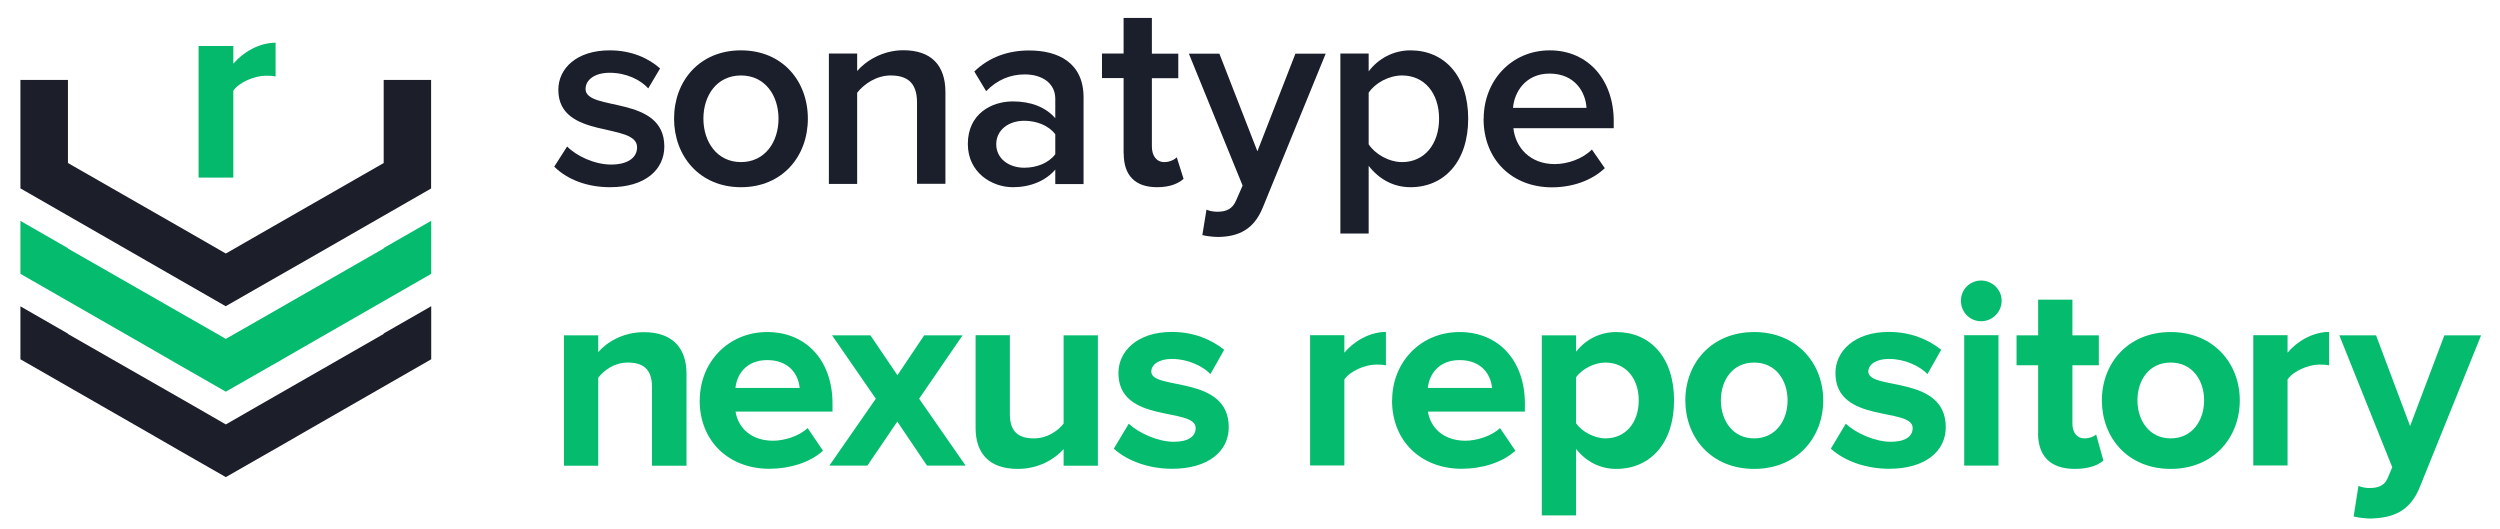
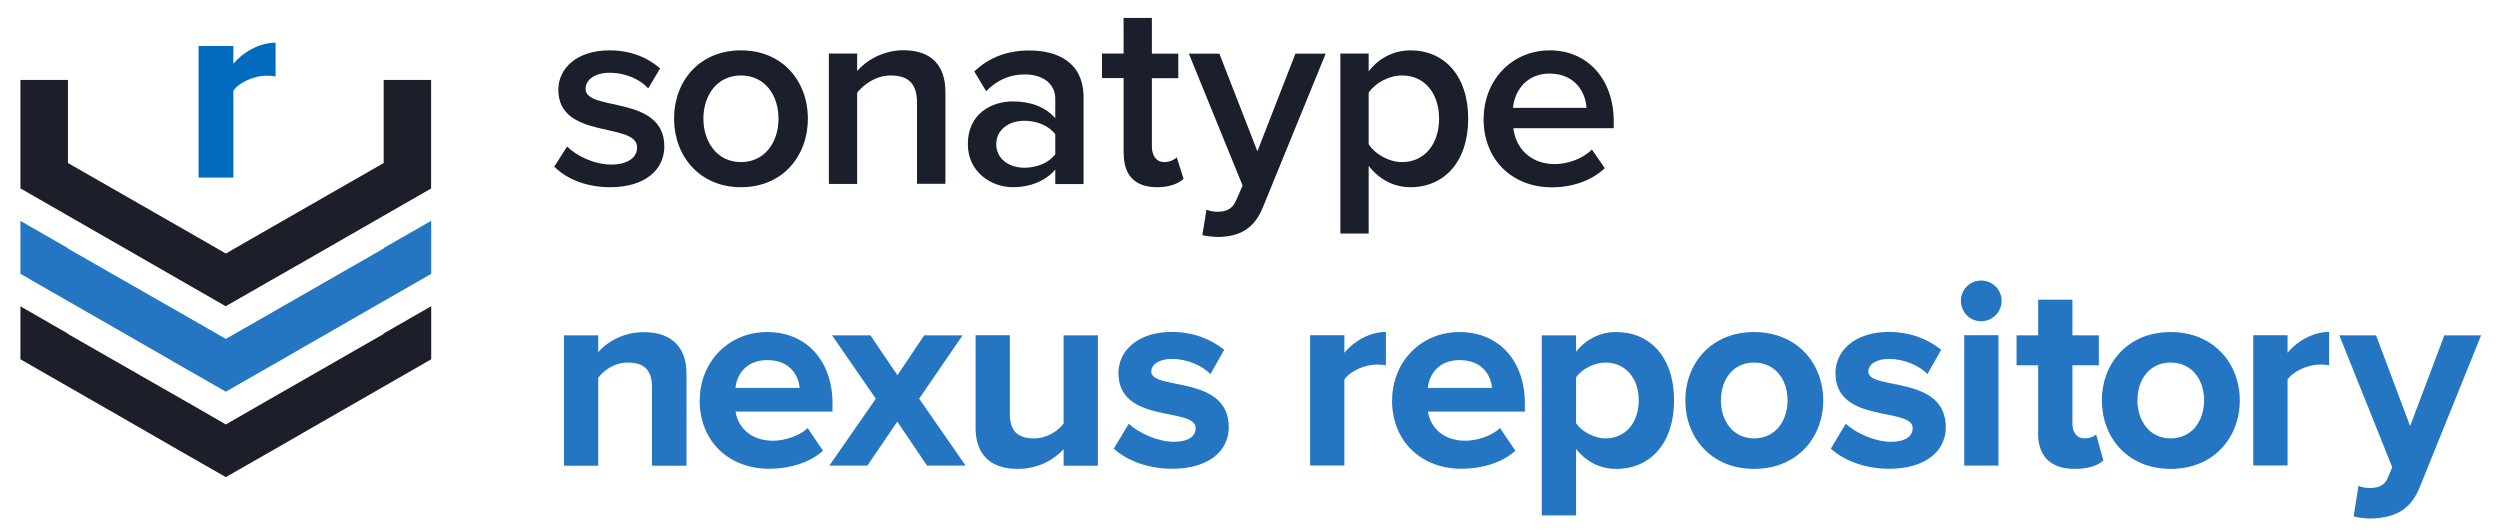
<svg xmlns="http://www.w3.org/2000/svg" id="Layer_1" data-name="Layer 1" viewBox="0 0 213 45">
  <defs>
    <style>
      .cls-1 {
-         fill: #05b96c;
+         fill: #006BBF;
      }

      .cls-2 {
-         fill: #05bb6d;
+         fill: #2476C3;
      }

      .cls-3 {
        fill: #1c1f2a;
      }

      .cls-4 {
        fill: #1b1f2b;
      }
    </style>
  </defs>
  <g>
    <g id="Sonatype_Logo_Favicon" data-name="Sonatype Logo Favicon">
      <polygon class="cls-2" points="36.74 18.81 36.74 23.33 25.92 29.54 23.18 31.12 23.17 31.12 19.24 33.37 15.29 31.11 12.55 29.53 1.74 23.33 1.74 18.82 5.78 21.14 5.78 21.17 16.46 27.28 19.22 28.86 19.24 28.87 19.26 28.86 22.01 27.29 32.69 21.17 32.69 21.13 36.74 18.81" />
    </g>
    <g id="Sonatype_Logo_Favicon-2" data-name="Sonatype Logo Favicon">
      <polygon class="cls-3" points="36.74 26.09 36.74 30.61 25.92 36.82 23.18 38.4 23.17 38.4 19.24 40.65 15.29 38.39 12.55 36.81 1.74 30.61 1.74 26.1 5.78 28.42 5.78 28.45 16.46 34.56 19.22 36.15 19.24 36.16 19.26 36.15 22.01 34.57 32.69 28.45 32.69 28.41 36.74 26.09" />
    </g>
    <g id="Sonatype_Logo_Favicon-3" data-name="Sonatype Logo Favicon">
      <path class="cls-3" d="m32.69,6.81v7.08l-10.68,6.12-2.75,1.58h-.02s-.02,0-.02,0l-2.76-1.59-10.67-6.11v-7.08H1.74v9.24l10.8,6.2,2.75,1.58,3.94,2.26,3.93-2.25,2.75-1.57,10.82-6.21V6.81h-4.05Z" />
    </g>
    <path class="cls-1" d="m19.88,15.14v-7.41c.49-.72,1.8-1.28,2.78-1.28.35,0,.61.02.82.07v-2.88c-1.4,0-2.78.81-3.6,1.79v-1.51h-2.96v11.21h2.96Z" />
  </g>
  <g>
    <path class="cls-4" d="m47.22,14.2l1.1-1.72c.78.8,2.32,1.54,3.75,1.54s2.21-.6,2.21-1.47c0-2.18-6.71-.62-6.71-4.9,0-1.82,1.56-3.36,4.37-3.36,1.88,0,3.31.67,4.3,1.54l-1.01,1.7c-.67-.74-1.88-1.33-3.29-1.33-1.27,0-2.05.6-2.05,1.38,0,1.95,6.71.48,6.71,4.9,0,1.98-1.63,3.47-4.62,3.47-1.91,0-3.61-.62-4.76-1.75Z" />
    <path class="cls-4" d="m57.43,10.11c0-3.2,2.16-5.82,5.7-5.82s5.7,2.62,5.7,5.82-2.16,5.84-5.7,5.84-5.7-2.67-5.7-5.84Zm8.9,0c0-1.96-1.13-3.68-3.2-3.68s-3.2,1.72-3.2,3.68,1.15,3.7,3.2,3.7,3.2-1.72,3.2-3.7Z" />
    <path class="cls-4" d="m78.13,15.67v-6.94c0-1.75-.9-2.3-2.25-2.3-1.22,0-2.28.74-2.85,1.47v7.77h-2.41V4.56h2.41v1.49c.74-.87,2.19-1.77,3.93-1.77,2.39,0,3.59,1.29,3.59,3.56v7.82h-2.41Z" />
    <path class="cls-4" d="m89.91,15.67v-1.22c-.83.97-2.14,1.5-3.61,1.5-1.79,0-3.84-1.24-3.84-3.68,0-2.58,2.02-3.63,3.84-3.63,1.52,0,2.78.48,3.61,1.43v-1.66c0-1.29-1.08-2.07-2.6-2.07-1.24,0-2.35.46-3.29,1.43l-1.01-1.68c1.29-1.24,2.9-1.79,4.67-1.79,2.48,0,4.64,1.04,4.64,4v7.38h-2.41Zm0-2.53v-1.7c-.57-.76-1.61-1.15-2.64-1.15-1.36,0-2.39.8-2.39,2s1.04,2,2.39,2c1.04,0,2.07-.39,2.64-1.15Z" />
    <path class="cls-4" d="m95.73,13.07v-6.42h-1.84v-2.09h1.84V1.53h2.41v3.04h2.25v2.09h-2.25v5.82c0,.76.37,1.33,1.06,1.33.46,0,.87-.21,1.06-.41l.58,1.84c-.44.39-1.15.71-2.25.71-1.89,0-2.85-1.01-2.85-2.88Z" />
    <path class="cls-4" d="m102.79,17.86c.25.12.64.18.92.18.78,0,1.29-.23,1.61-.97l.55-1.26-4.58-11.24h2.6l3.24,8.32,3.24-8.32h2.58l-5.36,13.11c-.76,1.88-2.07,2.48-3.79,2.51-.35,0-1.04-.07-1.36-.16l.35-2.16Z" />
    <path class="cls-4" d="m116.61,14.13v5.77h-2.41V4.56h2.41v1.52c.83-1.1,2.12-1.79,3.56-1.79,2.88,0,4.92,2.16,4.92,5.82s-2.04,5.84-4.92,5.84c-1.4,0-2.64-.64-3.56-1.82Zm6-4.02c0-2.16-1.24-3.68-3.15-3.68-1.13,0-2.3.64-2.85,1.47v4.39c.53.83,1.72,1.52,2.85,1.52,1.91,0,3.15-1.54,3.15-3.7Z" />
    <path class="cls-4" d="m126.41,10.11c0-3.22,2.35-5.82,5.63-5.82s5.45,2.53,5.45,6.03v.6h-8.55c.18,1.66,1.43,3.06,3.52,3.06,1.1,0,2.37-.44,3.17-1.24l1.1,1.59c-1.13,1.06-2.76,1.63-4.51,1.63-3.36,0-5.82-2.32-5.82-5.84Zm5.61-3.84c-2.05,0-3.01,1.59-3.11,2.92h6.26c-.07-1.31-.97-2.92-3.15-2.92Z" />
    <path class="cls-2" d="m55.55,39.67v-6.71c0-1.54-.8-2.07-2.05-2.07-1.15,0-2.02.64-2.53,1.29v7.5h-2.92v-11.11h2.92v1.43c.71-.83,2.09-1.7,3.89-1.7,2.46,0,3.63,1.38,3.63,3.54v7.84h-2.94Z" />
    <path class="cls-2" d="m59.62,34.11c0-3.22,2.39-5.82,5.75-5.82s5.56,2.48,5.56,6.09v.69h-8.26c.21,1.36,1.31,2.48,3.2,2.48.94,0,2.23-.39,2.94-1.08l1.31,1.93c-1.1,1.01-2.85,1.54-4.58,1.54-3.38,0-5.93-2.28-5.93-5.84Zm5.75-3.43c-1.82,0-2.6,1.26-2.71,2.37h5.47c-.09-1.06-.83-2.37-2.76-2.37Z" />
    <path class="cls-2" d="m78.98,39.67l-2.53-3.75-2.55,3.75h-3.24l3.96-5.7-3.73-5.4h3.27l2.3,3.4,2.28-3.4h3.27l-3.7,5.4,3.96,5.7h-3.27Z" />
    <path class="cls-2" d="m90.62,39.67v-1.4c-.76.83-2.09,1.68-3.91,1.68-2.44,0-3.59-1.33-3.59-3.5v-7.89h2.92v6.74c0,1.54.8,2.05,2.05,2.05,1.13,0,2.02-.62,2.53-1.26v-7.52h2.92v11.11h-2.92Z" />
    <path class="cls-2" d="m94.9,38.22l1.27-2.12c.83.78,2.46,1.54,3.84,1.54,1.27,0,1.86-.48,1.86-1.17,0-1.82-6.58-.32-6.58-4.69,0-1.86,1.61-3.5,4.55-3.5,1.86,0,3.36.64,4.46,1.52l-1.17,2.07c-.67-.69-1.93-1.29-3.29-1.29-1.06,0-1.75.46-1.75,1.08,0,1.63,6.6.25,6.6,4.74,0,2.05-1.75,3.54-4.83,3.54-1.93,0-3.79-.64-4.97-1.72Z" />
    <path class="cls-2" d="m111.62,39.67v-11.11h2.92v1.49c.8-.97,2.16-1.77,3.54-1.77v2.85c-.21-.05-.46-.07-.8-.07-.97,0-2.25.55-2.74,1.27v7.33h-2.92Z" />
    <path class="cls-2" d="m118.61,34.11c0-3.22,2.39-5.82,5.75-5.82s5.56,2.48,5.56,6.09v.69h-8.26c.21,1.36,1.31,2.48,3.2,2.48.94,0,2.23-.39,2.94-1.08l1.31,1.93c-1.1,1.01-2.85,1.54-4.58,1.54-3.38,0-5.93-2.28-5.93-5.84Zm5.75-3.43c-1.82,0-2.6,1.26-2.71,2.37h5.47c-.09-1.06-.83-2.37-2.76-2.37Z" />
    <path class="cls-2" d="m134.28,38.25v5.66h-2.92v-15.34h2.92v1.4c.85-1.08,2.07-1.68,3.43-1.68,2.85,0,4.92,2.12,4.92,5.82s-2.07,5.84-4.92,5.84c-1.31,0-2.51-.55-3.43-1.7Zm5.34-4.14c0-1.91-1.15-3.22-2.83-3.22-.94,0-2,.53-2.51,1.26v3.91c.48.71,1.56,1.29,2.51,1.29,1.68,0,2.83-1.31,2.83-3.24Z" />
    <path class="cls-2" d="m143.59,34.11c0-3.15,2.21-5.82,5.86-5.82s5.89,2.67,5.89,5.82-2.21,5.84-5.89,5.84-5.86-2.69-5.86-5.84Zm8.71,0c0-1.72-1.01-3.22-2.85-3.22s-2.83,1.5-2.83,3.22,1.01,3.24,2.83,3.24,2.85-1.5,2.85-3.24Z" />
    <path class="cls-2" d="m155.99,38.22l1.27-2.12c.83.78,2.46,1.54,3.84,1.54,1.26,0,1.86-.48,1.86-1.17,0-1.82-6.58-.32-6.58-4.69,0-1.86,1.61-3.5,4.55-3.5,1.86,0,3.36.64,4.46,1.52l-1.17,2.07c-.67-.69-1.93-1.29-3.29-1.29-1.06,0-1.75.46-1.75,1.08,0,1.63,6.6.25,6.6,4.74,0,2.05-1.75,3.54-4.83,3.54-1.93,0-3.79-.64-4.97-1.72Z" />
    <path class="cls-2" d="m167.07,25.62c0-.97.78-1.72,1.72-1.72s1.75.76,1.75,1.72-.78,1.75-1.75,1.75-1.72-.78-1.72-1.75Zm.28,14.05v-11.11h2.92v11.11h-2.92Z" />
    <path class="cls-2" d="m173.65,36.89v-5.77h-1.84v-2.55h1.84v-3.04h2.92v3.04h2.25v2.55h-2.25v4.99c0,.71.37,1.24,1.01,1.24.44,0,.85-.16,1.01-.34l.62,2.23c-.44.39-1.22.71-2.44.71-2.05,0-3.13-1.06-3.13-3.06Z" />
    <path class="cls-2" d="m179.08,34.11c0-3.15,2.21-5.82,5.86-5.82s5.89,2.67,5.89,5.82-2.21,5.84-5.89,5.84-5.86-2.69-5.86-5.84Zm8.71,0c0-1.72-1.01-3.22-2.85-3.22s-2.83,1.5-2.83,3.22,1.01,3.24,2.83,3.24,2.85-1.5,2.85-3.24Z" />
    <path class="cls-2" d="m191.98,39.67v-11.11h2.92v1.49c.8-.97,2.16-1.77,3.54-1.77v2.85c-.21-.05-.46-.07-.8-.07-.96,0-2.25.55-2.74,1.27v7.33h-2.92Z" />
    <path class="cls-2" d="m200.95,41.4c.25.12.64.18.92.18.76,0,1.27-.21,1.54-.8l.41-.97-4.51-11.24h3.13l2.9,7.73,2.92-7.73h3.13l-5.22,12.92c-.83,2.09-2.3,2.64-4.21,2.69-.32,0-1.08-.07-1.43-.18l.41-2.6Z" />
  </g>
</svg>
